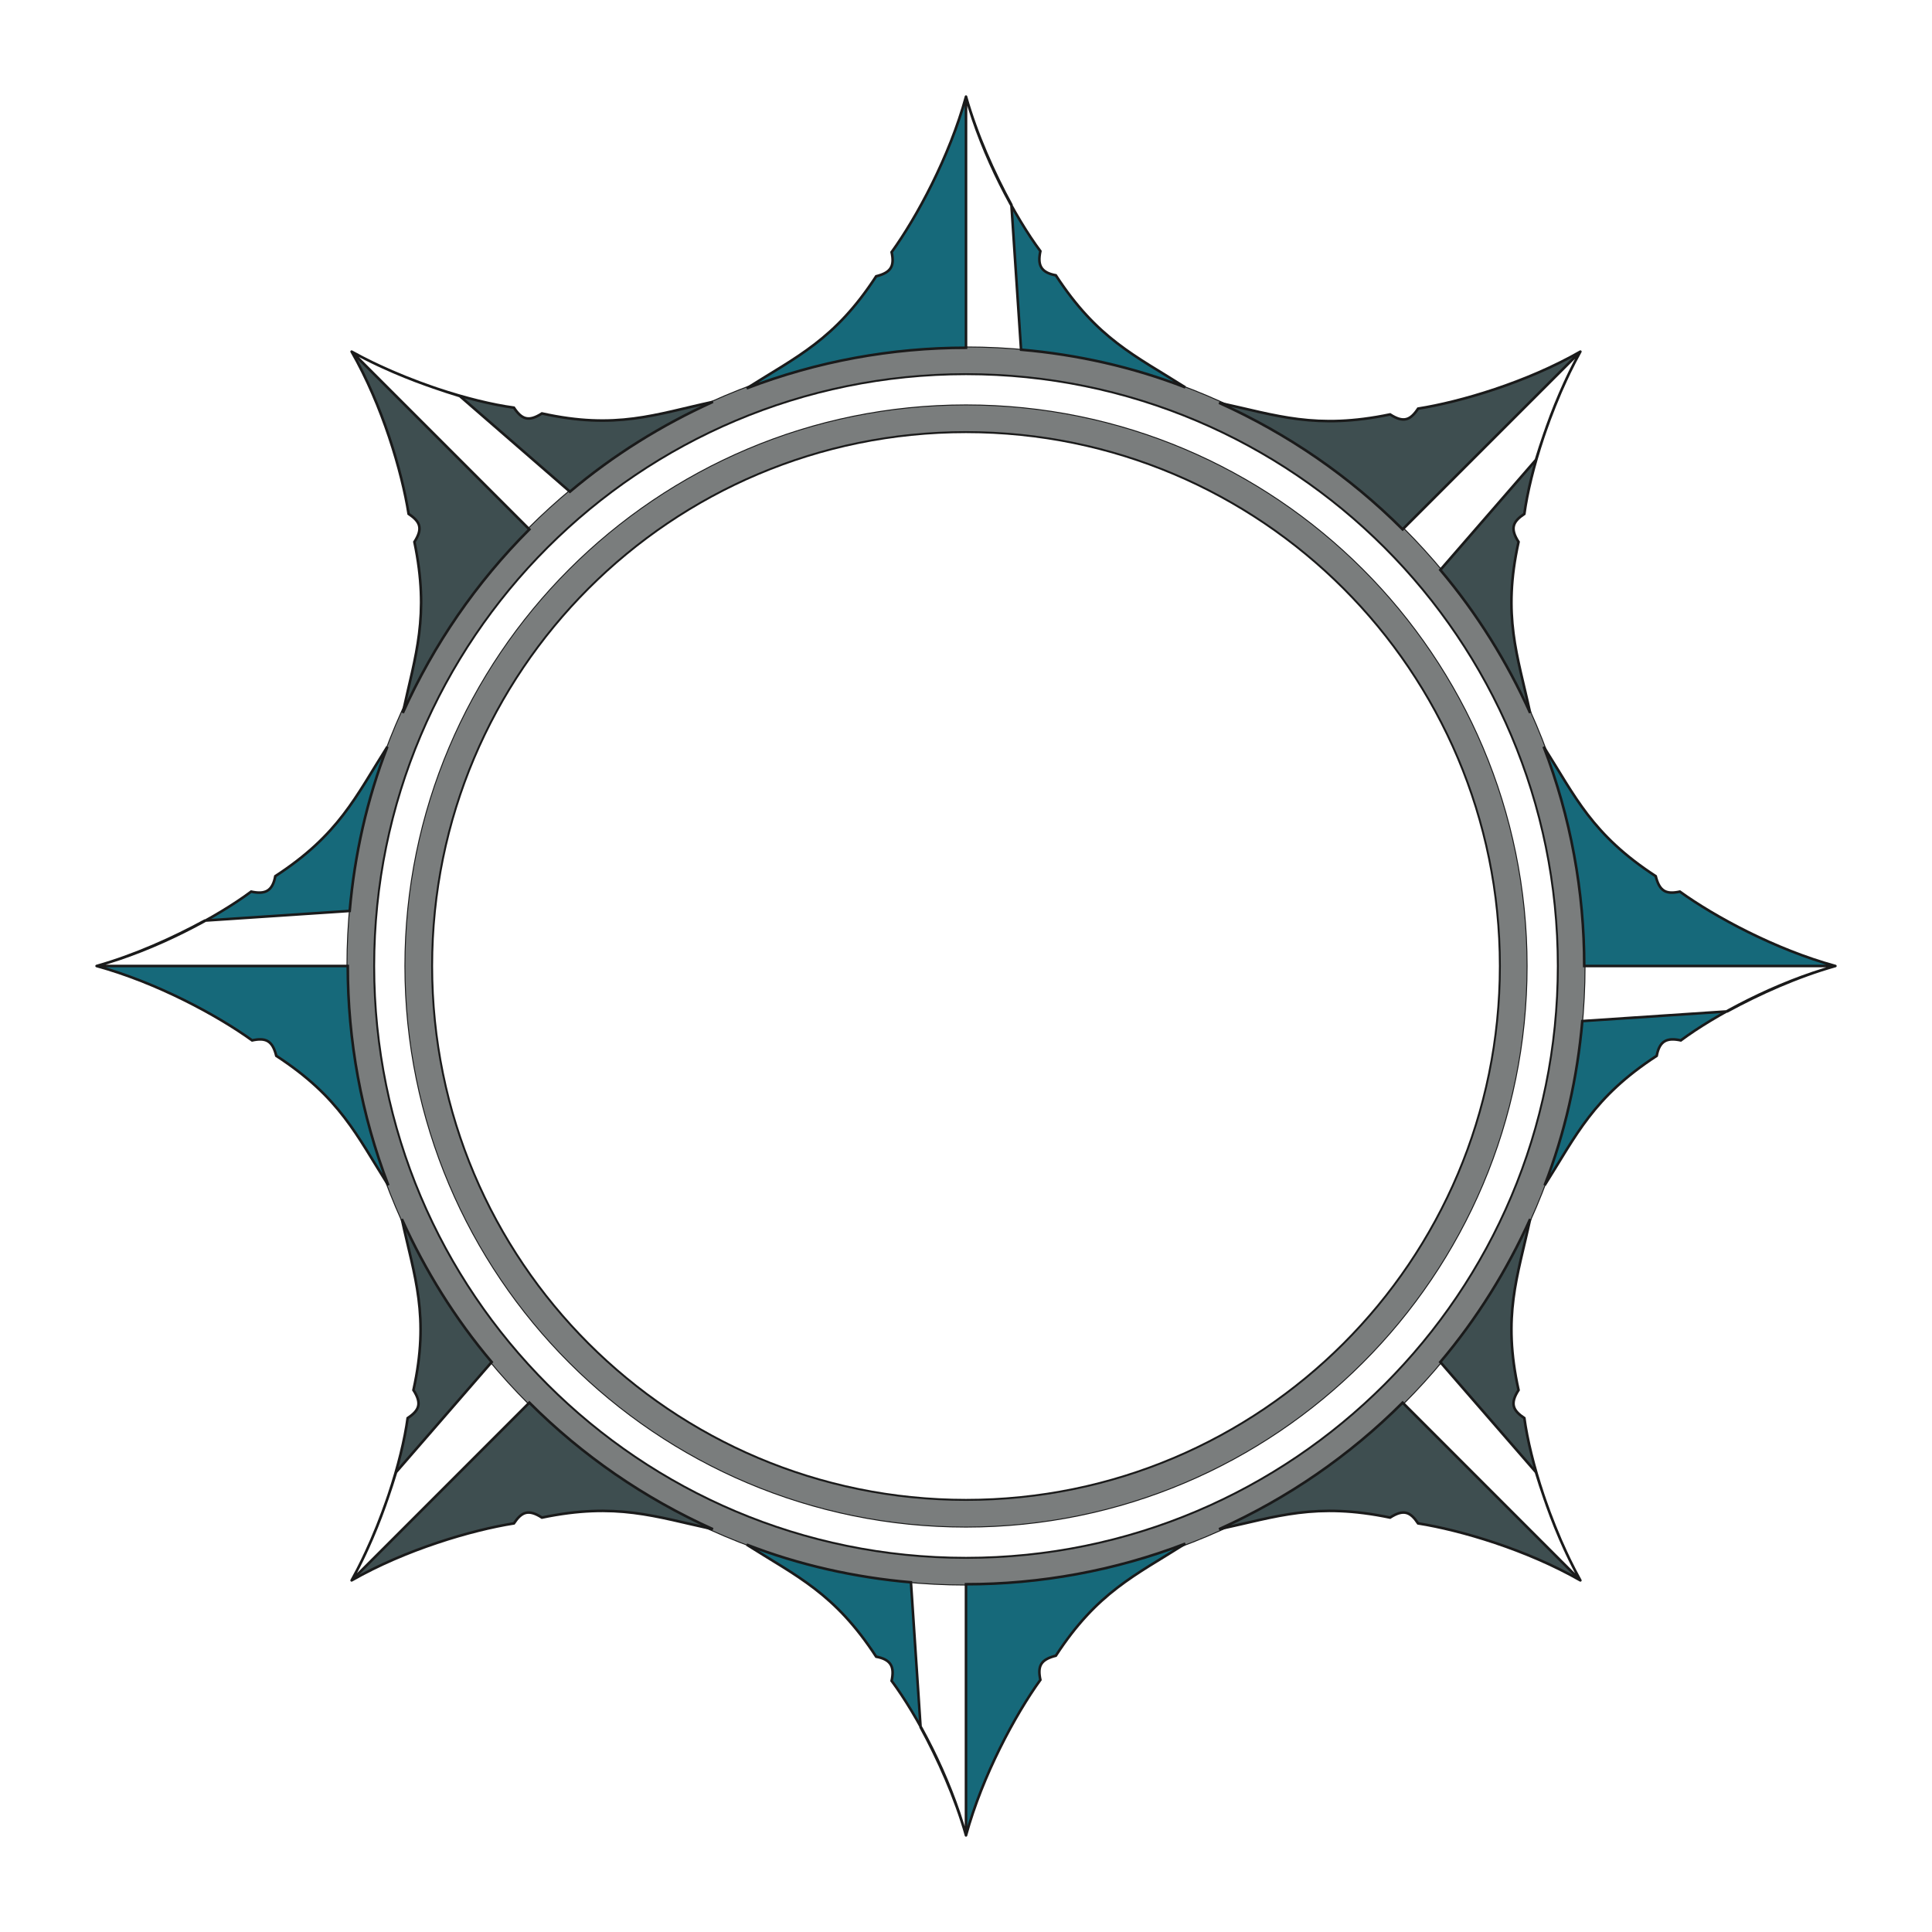
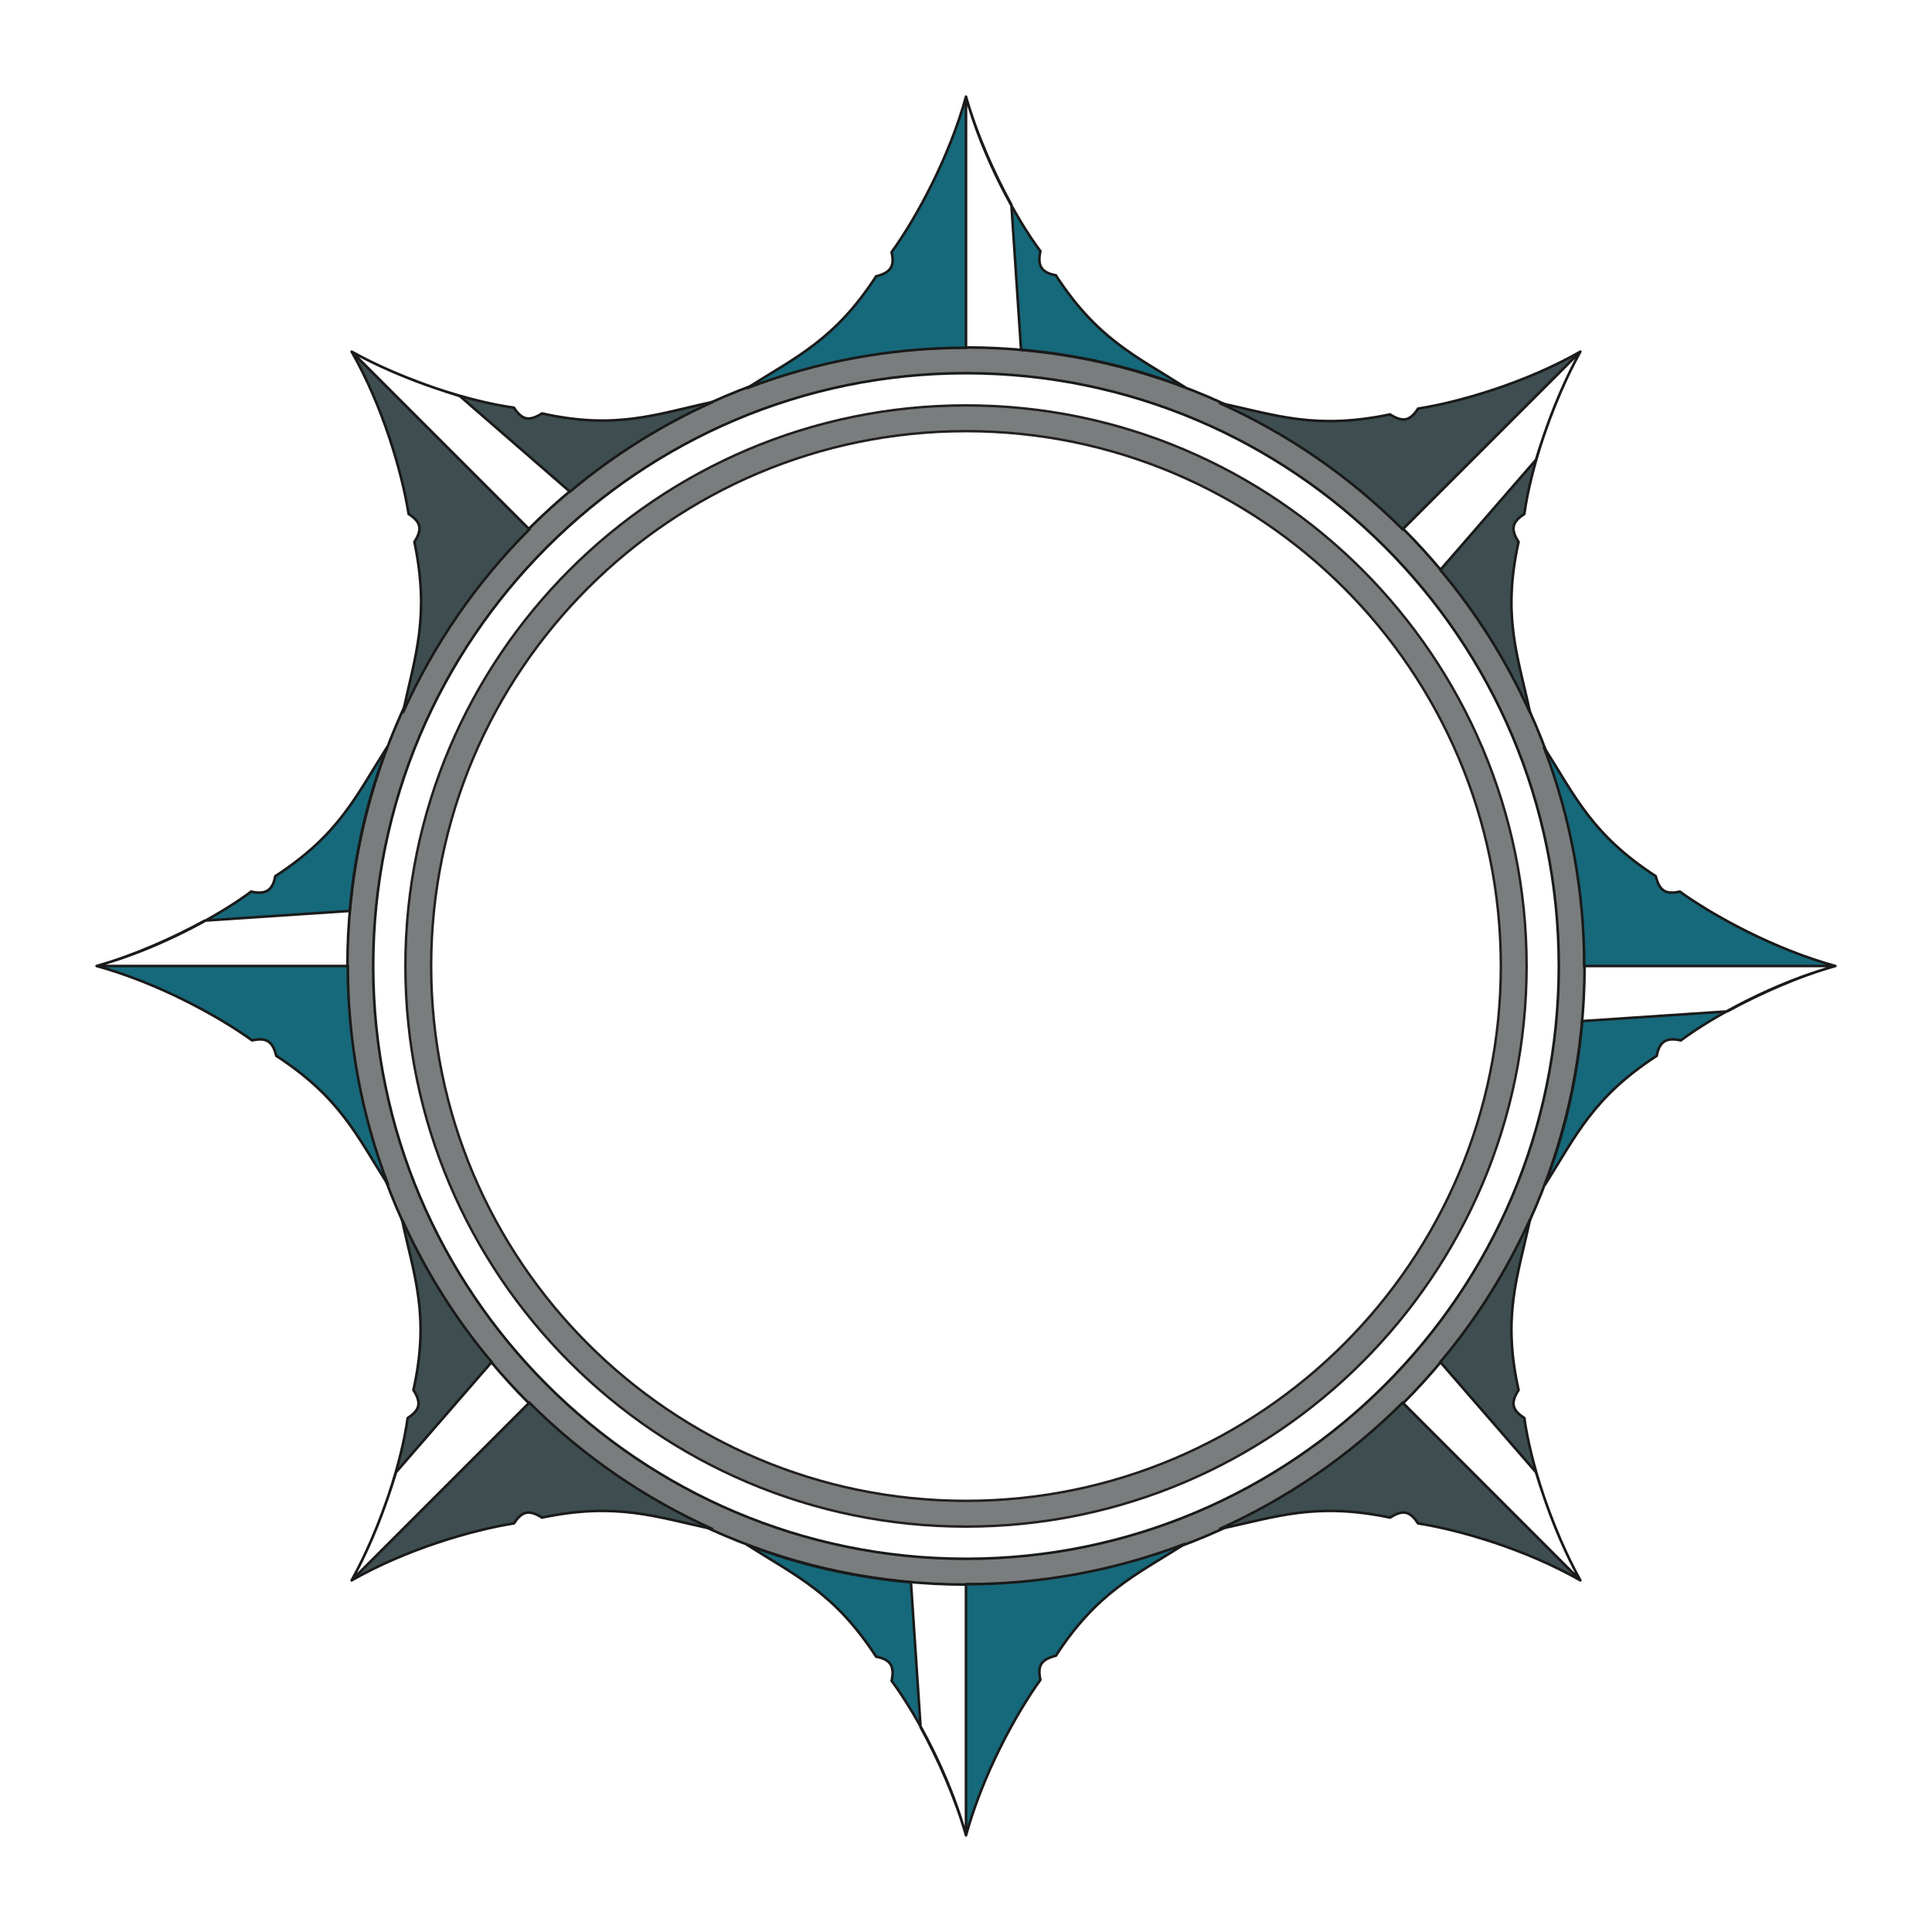
- <svg xmlns="http://www.w3.org/2000/svg" version="1.1" id="Layer_1" x="0px" y="0px" width="200px" height="200px" viewBox="0 0 200 200" style="enable-background:new 0 0 200 200;" xml:space="preserve">
-   <style type="text/css">
- 	.st0{fill:none;stroke:#1A1A1A;stroke-width:0.267;stroke-linecap:round;stroke-miterlimit:2.667;}
- 	.st1{fill:none;stroke:#7A7D7D;stroke-width:2.667;stroke-linecap:round;stroke-miterlimit:2.667;}
- 	.st2{fill:#16697A;stroke:#1A1A1A;stroke-width:0.267;stroke-linecap:round;stroke-miterlimit:2.667;}
- 	.st3{fill:#3E4E50;stroke:#1A1A1A;stroke-width:0.267;stroke-linecap:round;stroke-miterlimit:2.667;}
- </style>
-   <circle class="st0" cx="100" cy="100" r="61.3" />
-   <circle class="st0" cx="100" cy="100" r="64" />
-   <circle class="st0" cx="100" cy="100" r="55.3" />
-   <circle class="st0" cx="100" cy="100" r="58" />
-   <circle class="st1" cx="100" cy="100" r="62.7" />
-   <circle class="st1" cx="100" cy="100" r="56.7" />
-   <path class="st2" d="M100,190c1.7-6.2,5.1-12.5,7.7-16.1c-0.3-1.4,0-2.1,1.6-2.5c4.3-6.6,8.2-8.3,13.4-11.6  c-7.3,2.8-15,4.2-22.7,4.2V190c-1.1-3.9-2.9-7.9-4.7-11.2l-1-15c-5.8-0.5-11.6-1.8-17-3.9c5.2,3.3,9.1,5,13.4,11.6  c1.6,0.3,1.9,1.1,1.6,2.5C94.9,177.5,98.3,183.8,100,190" />
-   <path class="st2" d="M10,100c6.2,1.7,12.5,5.1,16.1,7.7c1.4-0.3,2.1,0,2.5,1.6c6.6,4.3,8.3,8.2,11.6,13.4c-2.8-7.3-4.2-15-4.2-22.7  H10c3.9-1.1,7.9-2.9,11.2-4.7l15-1c0.5-5.8,1.8-11.6,3.9-17c-3.3,5.2-5,9.1-11.6,13.4c-0.3,1.6-1.1,1.9-2.5,1.6  C22.5,94.9,16.2,98.3,10,100" />
-   <path class="st2" d="M100,10c-1.7,6.2-5.1,12.5-7.7,16.1c0.3,1.4,0,2.1-1.6,2.5c-4.3,6.6-8.2,8.3-13.4,11.6c7.3-2.8,15-4.2,22.7-4.2  V10c1.1,3.9,2.9,7.9,4.7,11.2l1,15c5.8,0.5,11.6,1.8,17,3.9c-5.2-3.3-9.1-5-13.4-11.6c-1.6-0.3-1.9-1.1-1.6-2.5  C105.1,22.5,101.7,16.2,100,10" />
-   <path class="st2" d="M190,100c-6.2-1.7-12.5-5.1-16.1-7.7c-1.4,0.3-2.1,0-2.5-1.6c-6.6-4.3-8.3-8.2-11.6-13.4  c2.8,7.3,4.2,15,4.2,22.7H190c-3.9,1.1-7.9,2.9-11.2,4.7l-15,1c-0.5,5.8-1.8,11.6-3.9,17c3.3-5.2,5-9.1,11.6-13.4  c0.3-1.6,1.1-1.9,2.5-1.6C177.5,105.1,183.8,101.7,190,100" />
-   <path class="st3" d="M36.4,163.6c5.6-3.2,12.4-5.2,16.8-5.9c0.8-1.2,1.5-1.5,2.9-0.6c7.7-1.6,11.7-0.1,17.7,1.2  c-7.1-3.2-13.5-7.6-19-13.1L36.4,163.6c2-3.6,3.5-7.6,4.6-11.2l9.9-11.4c-3.8-4.5-6.9-9.5-9.3-14.8c1.3,6,2.9,10,1.2,17.7  c0.9,1.4,0.6,2.1-0.6,2.9C41.6,151.2,39.5,158,36.4,163.6" />
-   <path class="st3" d="M36.4,36.4c3.2,5.6,5.2,12.4,5.9,16.8c1.2,0.8,1.5,1.5,0.6,2.9c1.6,7.7,0.1,11.7-1.2,17.7  c3.2-7.1,7.6-13.5,13.1-19L36.4,36.4c3.6,2,7.6,3.5,11.2,4.6l11.4,9.9c4.5-3.8,9.5-6.9,14.8-9.3c-6,1.3-10,2.9-17.7,1.2  c-1.4,0.9-2.1,0.6-2.9-0.6C48.8,41.6,42,39.5,36.4,36.4" />
-   <path class="st3" d="M163.6,163.6c-5.6-3.2-12.4-5.2-16.8-5.9c-0.8-1.2-1.5-1.5-2.9-0.6c-7.7-1.6-11.7-0.1-17.7,1.2  c7.1-3.2,13.5-7.6,19-13.1L163.6,163.6c-2-3.6-3.5-7.6-4.6-11.2l-9.9-11.4c3.8-4.5,6.9-9.5,9.3-14.8c-1.3,6-2.9,10-1.2,17.7  c-0.9,1.4-0.6,2.1,0.6,2.9C158.4,151.2,160.5,158,163.6,163.6" />
-   <path class="st3" d="M163.6,36.4c-5.6,3.2-12.4,5.2-16.8,5.9c-0.8,1.2-1.5,1.5-2.9,0.6c-7.7,1.6-11.7,0.1-17.7-1.2  c7.1,3.2,13.5,7.6,19,13.1L163.6,36.4c-2,3.6-3.5,7.6-4.6,11.2l-9.9,11.4c3.8,4.5,6.9,9.5,9.3,14.8c-1.3-6-2.9-10-1.2-17.7  c-0.9-1.4-0.6-2.1,0.6-2.9C158.4,48.8,160.5,42,163.6,36.4" />
+ <svg xmlns="http://www.w3.org/2000/svg" version="1.1" id="CompassZeroLayer" x="0px" y="0px" viewBox="0 0 200 200" enable-background="new 0 0 200 200" xml:space="preserve">
+   <path fill="#7A7D7D" stroke="#1A1A1A" stroke-width="0.267" stroke-miterlimit="10" d="M100,164.033  c-35.308,0-64.034-28.725-64.034-64.033c0-35.308,28.726-64.034,64.034-64.034  c35.309,0,64.033,28.726,64.033,64.034C164.033,135.309,135.309,164.033,100,164.033z   M100,38.633c-33.838,0-61.367,27.529-61.367,61.367S66.162,161.367,100,161.367  S161.367,133.838,161.367,100S133.838,38.633,100,38.633z" />
+   <path fill="#7A7D7D" stroke="#231F20" stroke-width="0.25" stroke-miterlimit="10" d="M100,158.033  C68,158.033,41.966,132,41.966,100S68,41.966,100,41.966S158.033,68,158.033,100  S132,158.033,100,158.033z M100,44.633c-30.529,0-55.367,24.837-55.367,55.367  S69.471,155.367,100,155.367S155.367,130.529,155.367,100S130.529,44.633,100,44.633z" />
+   <path fill="#16697A" stroke="#1A1A1A" stroke-width="0.267" stroke-linecap="round" stroke-miterlimit="2.667" d="M100,190  c1.7-6.2,5.1-12.5,7.7-16.1c-0.3-1.4,0-2.1,1.6-2.5  c4.3-6.6,8.2-8.3,13.4-11.6c-7.3,2.8-15,4.2-22.7,4.2V190  c-1.1-3.9-2.9-7.9-4.7-11.2l-1-15c-5.8-0.5-11.6-1.8-17-3.9  c5.2,3.3,9.1,5,13.4,11.6c1.6,0.3,1.9,1.1,1.6,2.5  C94.9,177.5,98.3,183.8,100,190" />
+   <path fill="#16697A" stroke="#1A1A1A" stroke-width="0.267" stroke-linecap="round" stroke-miterlimit="2.667" d="M10,100  c6.2,1.7,12.5,5.1,16.1,7.7c1.4-0.3,2.1,0,2.5,1.6  c6.6,4.3,8.3,8.2,11.6,13.4C37.4,115.4,36,107.7,36,100H10  c3.9-1.1,7.9-2.9,11.2-4.7l15-1c0.5-5.8,1.8-11.6,3.9-17  c-3.3,5.2-5,9.1-11.6,13.4c-0.3,1.6-1.1,1.9-2.5,1.6  C22.5,94.9,16.2,98.3,10,100" />
+   <path fill="#16697A" stroke="#1A1A1A" stroke-width="0.267" stroke-linecap="round" stroke-miterlimit="2.667" d="M100,10  c-1.7,6.2-5.1,12.5-7.7,16.1c0.3,1.4,0,2.1-1.6,2.5  c-4.3,6.6-8.2,8.3-13.4,11.6C84.6,37.4,92.3,36,100,36V10  c1.1,3.9,2.9,7.9,4.7,11.2l1,15c5.8,0.5,11.6,1.8,17,3.9  c-5.2-3.3-9.1-5-13.4-11.6c-1.6-0.3-1.9-1.1-1.6-2.5  C105.1,22.5,101.7,16.2,100,10" />
+   <path fill="#16697A" stroke="#1A1A1A" stroke-width="0.267" stroke-linecap="round" stroke-miterlimit="2.667" d="M190,100  c-6.2-1.7-12.5-5.1-16.1-7.7c-1.4,0.3-2.1,0-2.5-1.6  c-6.6-4.3-8.3-8.2-11.6-13.4c2.8,7.3,4.2,15,4.2,22.7H190  c-3.9,1.1-7.9,2.9-11.2,4.7l-15,1c-0.5,5.8-1.8,11.6-3.9,17  c3.3-5.2,5-9.1,11.6-13.4c0.3-1.6,1.1-1.9,2.5-1.6  C177.5,105.1,183.8,101.7,190,100" />
+   <path fill="#3E4E50" stroke="#1A1A1A" stroke-width="0.267" stroke-linecap="round" stroke-miterlimit="2.667" d="  M36.4,163.6C42,160.4,48.8,158.4,53.2,157.7  c0.8-1.2,1.5-1.5,2.9-0.6C63.8,155.5,67.8,157,73.8,158.3  c-7.1-3.2-13.5-7.6-19-13.1L36.4,163.6C38.4,160,39.9,156,41,152.4  l9.9-11.4c-3.8-4.5-6.9-9.5-9.3-14.8c1.3,6,2.9,10,1.2,17.7  c0.9,1.4,0.6,2.1-0.6,2.9C41.6,151.2,39.5,158,36.4,163.6" />
+   <path fill="#3E4E50" stroke="#1A1A1A" stroke-width="0.267" stroke-linecap="round" stroke-miterlimit="2.667" d="  M36.4,36.4C39.6,42,41.6,48.8,42.3,53.2  c1.2,0.8,1.5,1.5,0.6,2.9C44.5,63.8,43,67.8,41.7,73.8  c3.2-7.1,7.6-13.5,13.1-19L36.4,36.4C40,38.4,44,39.9,47.6,41L59,50.9  C63.5,47.1,68.5,44,73.8,41.6c-6,1.3-10,2.9-17.7,1.2  c-1.4,0.9-2.1,0.6-2.9-0.6C48.8,41.6,42,39.5,36.4,36.4" />
+   <path fill="#3E4E50" stroke="#1A1A1A" stroke-width="0.267" stroke-linecap="round" stroke-miterlimit="2.667" d="  M163.6,163.6c-5.6-3.2-12.4-5.2-16.8-5.9  c-0.8-1.2-1.5-1.5-2.9-0.6C136.2,155.5,132.2,157,126.2,158.3  c7.1-3.2,13.5-7.6,19-13.1L163.6,163.6c-2-3.6-3.5-7.6-4.6-11.2  l-9.9-11.4c3.8-4.5,6.9-9.5,9.3-14.8c-1.3,6-2.9,10-1.2,17.7  c-0.9,1.4-0.6,2.1,0.6,2.9C158.4,151.2,160.5,158,163.6,163.6" />
+   <path fill="#3E4E50" stroke="#1A1A1A" stroke-width="0.267" stroke-linecap="round" stroke-miterlimit="2.667" d="  M163.6,36.4C158,39.6,151.2,41.6,146.8,42.3  c-0.8,1.2-1.5,1.5-2.9,0.6C136.2,44.5,132.2,43,126.2,41.7  c7.1,3.2,13.5,7.6,19,13.1L163.6,36.4C161.6,40,160.1,44,159,47.6  L149.1,59c3.8,4.5,6.9,9.5,9.3,14.8c-1.3-6-2.9-10-1.2-17.7  c-0.9-1.4-0.6-2.1,0.6-2.9C158.4,48.8,160.5,42,163.6,36.4" />
</svg>
